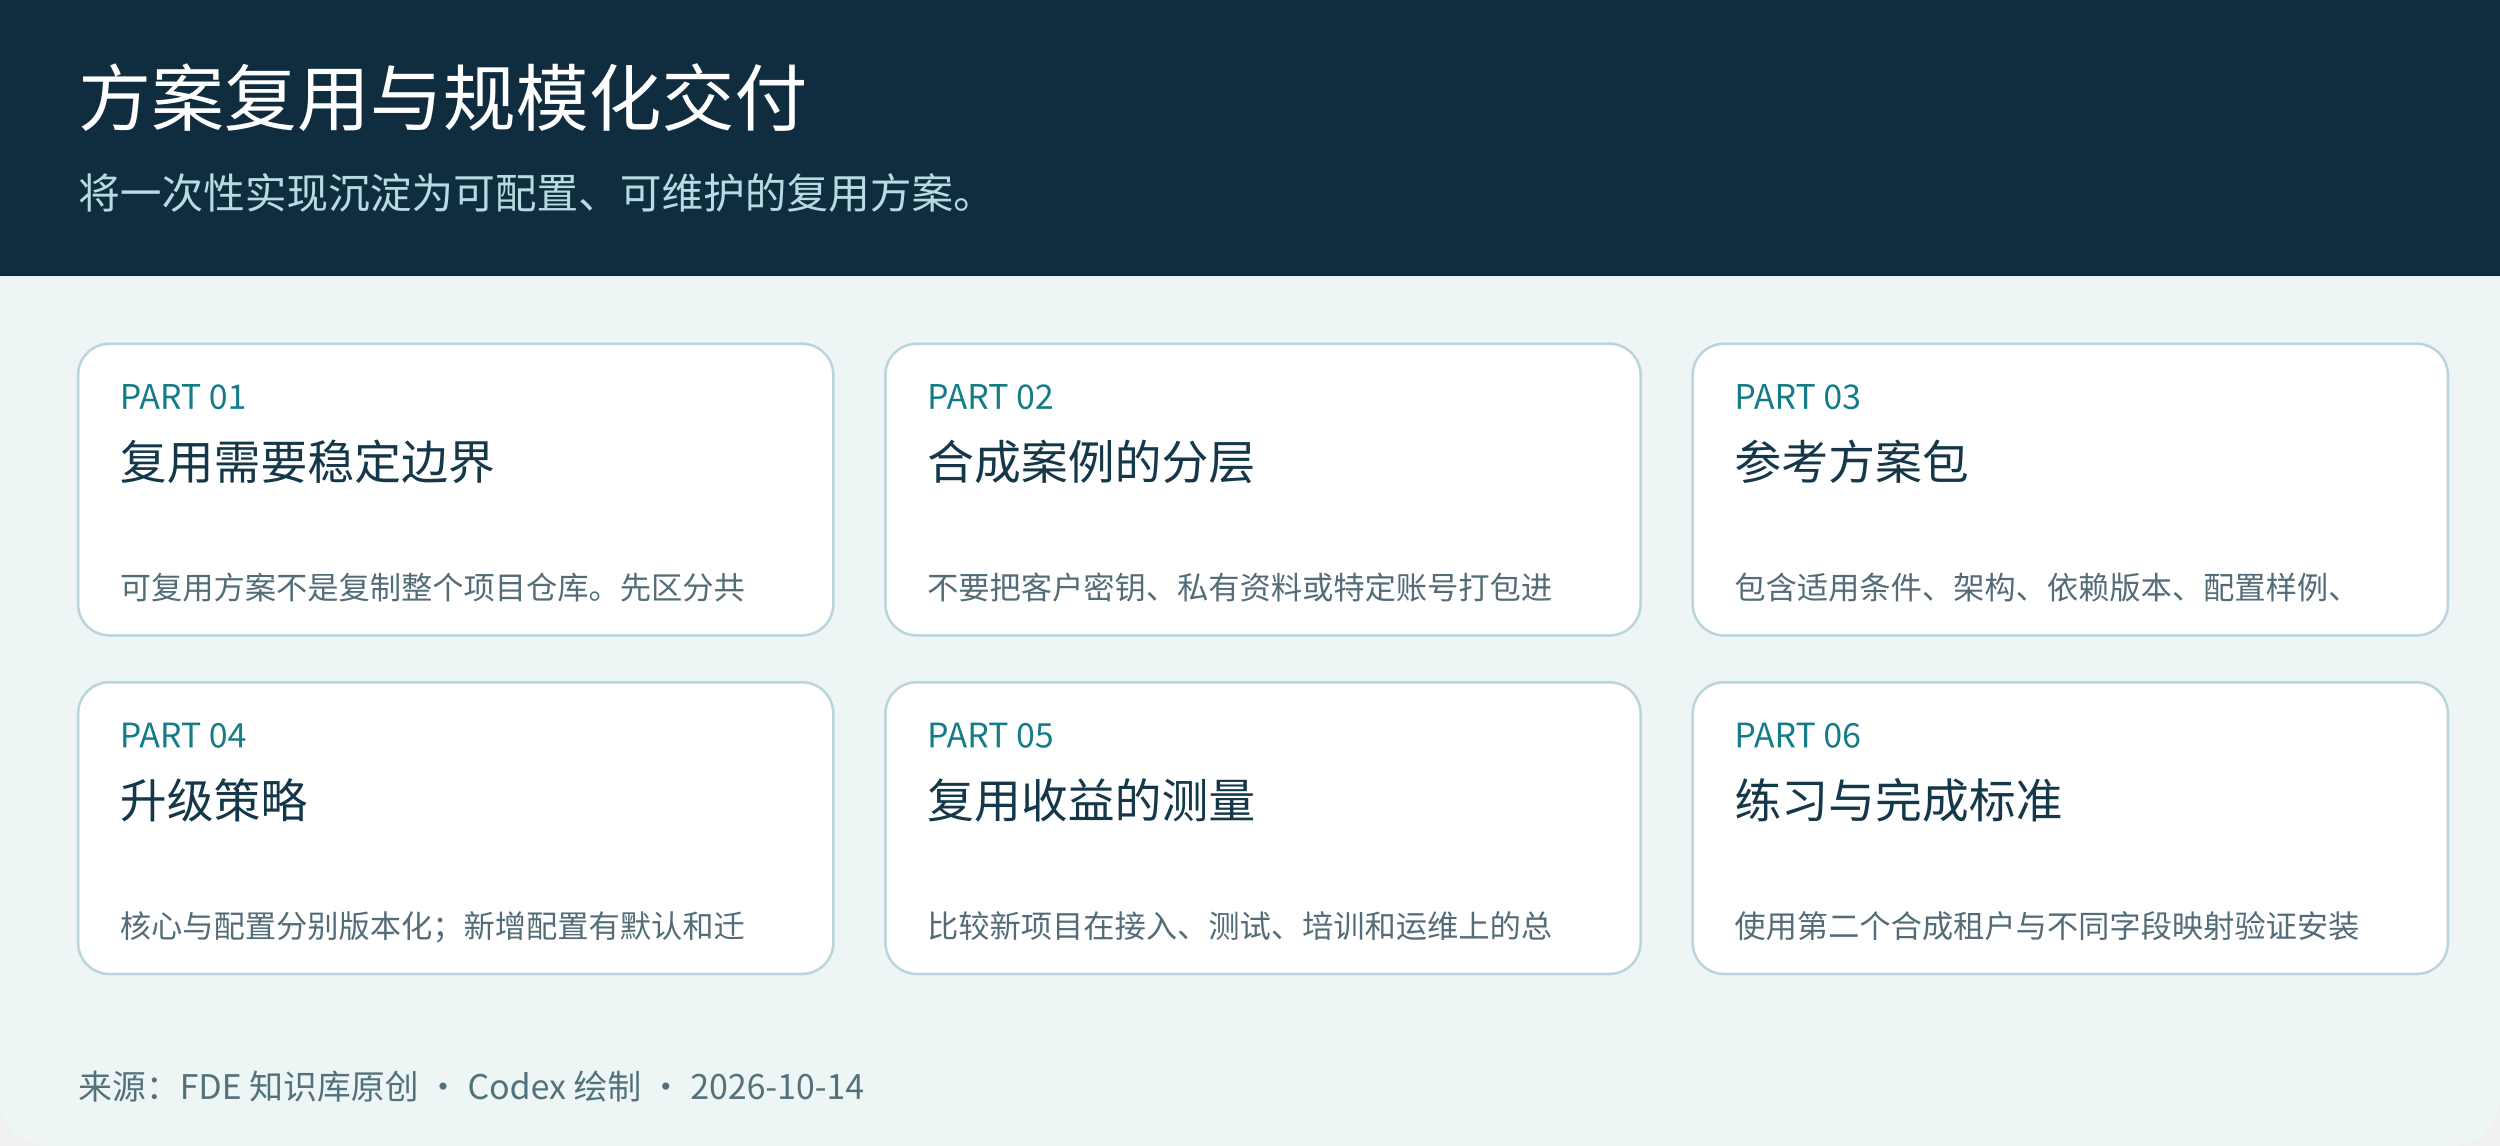
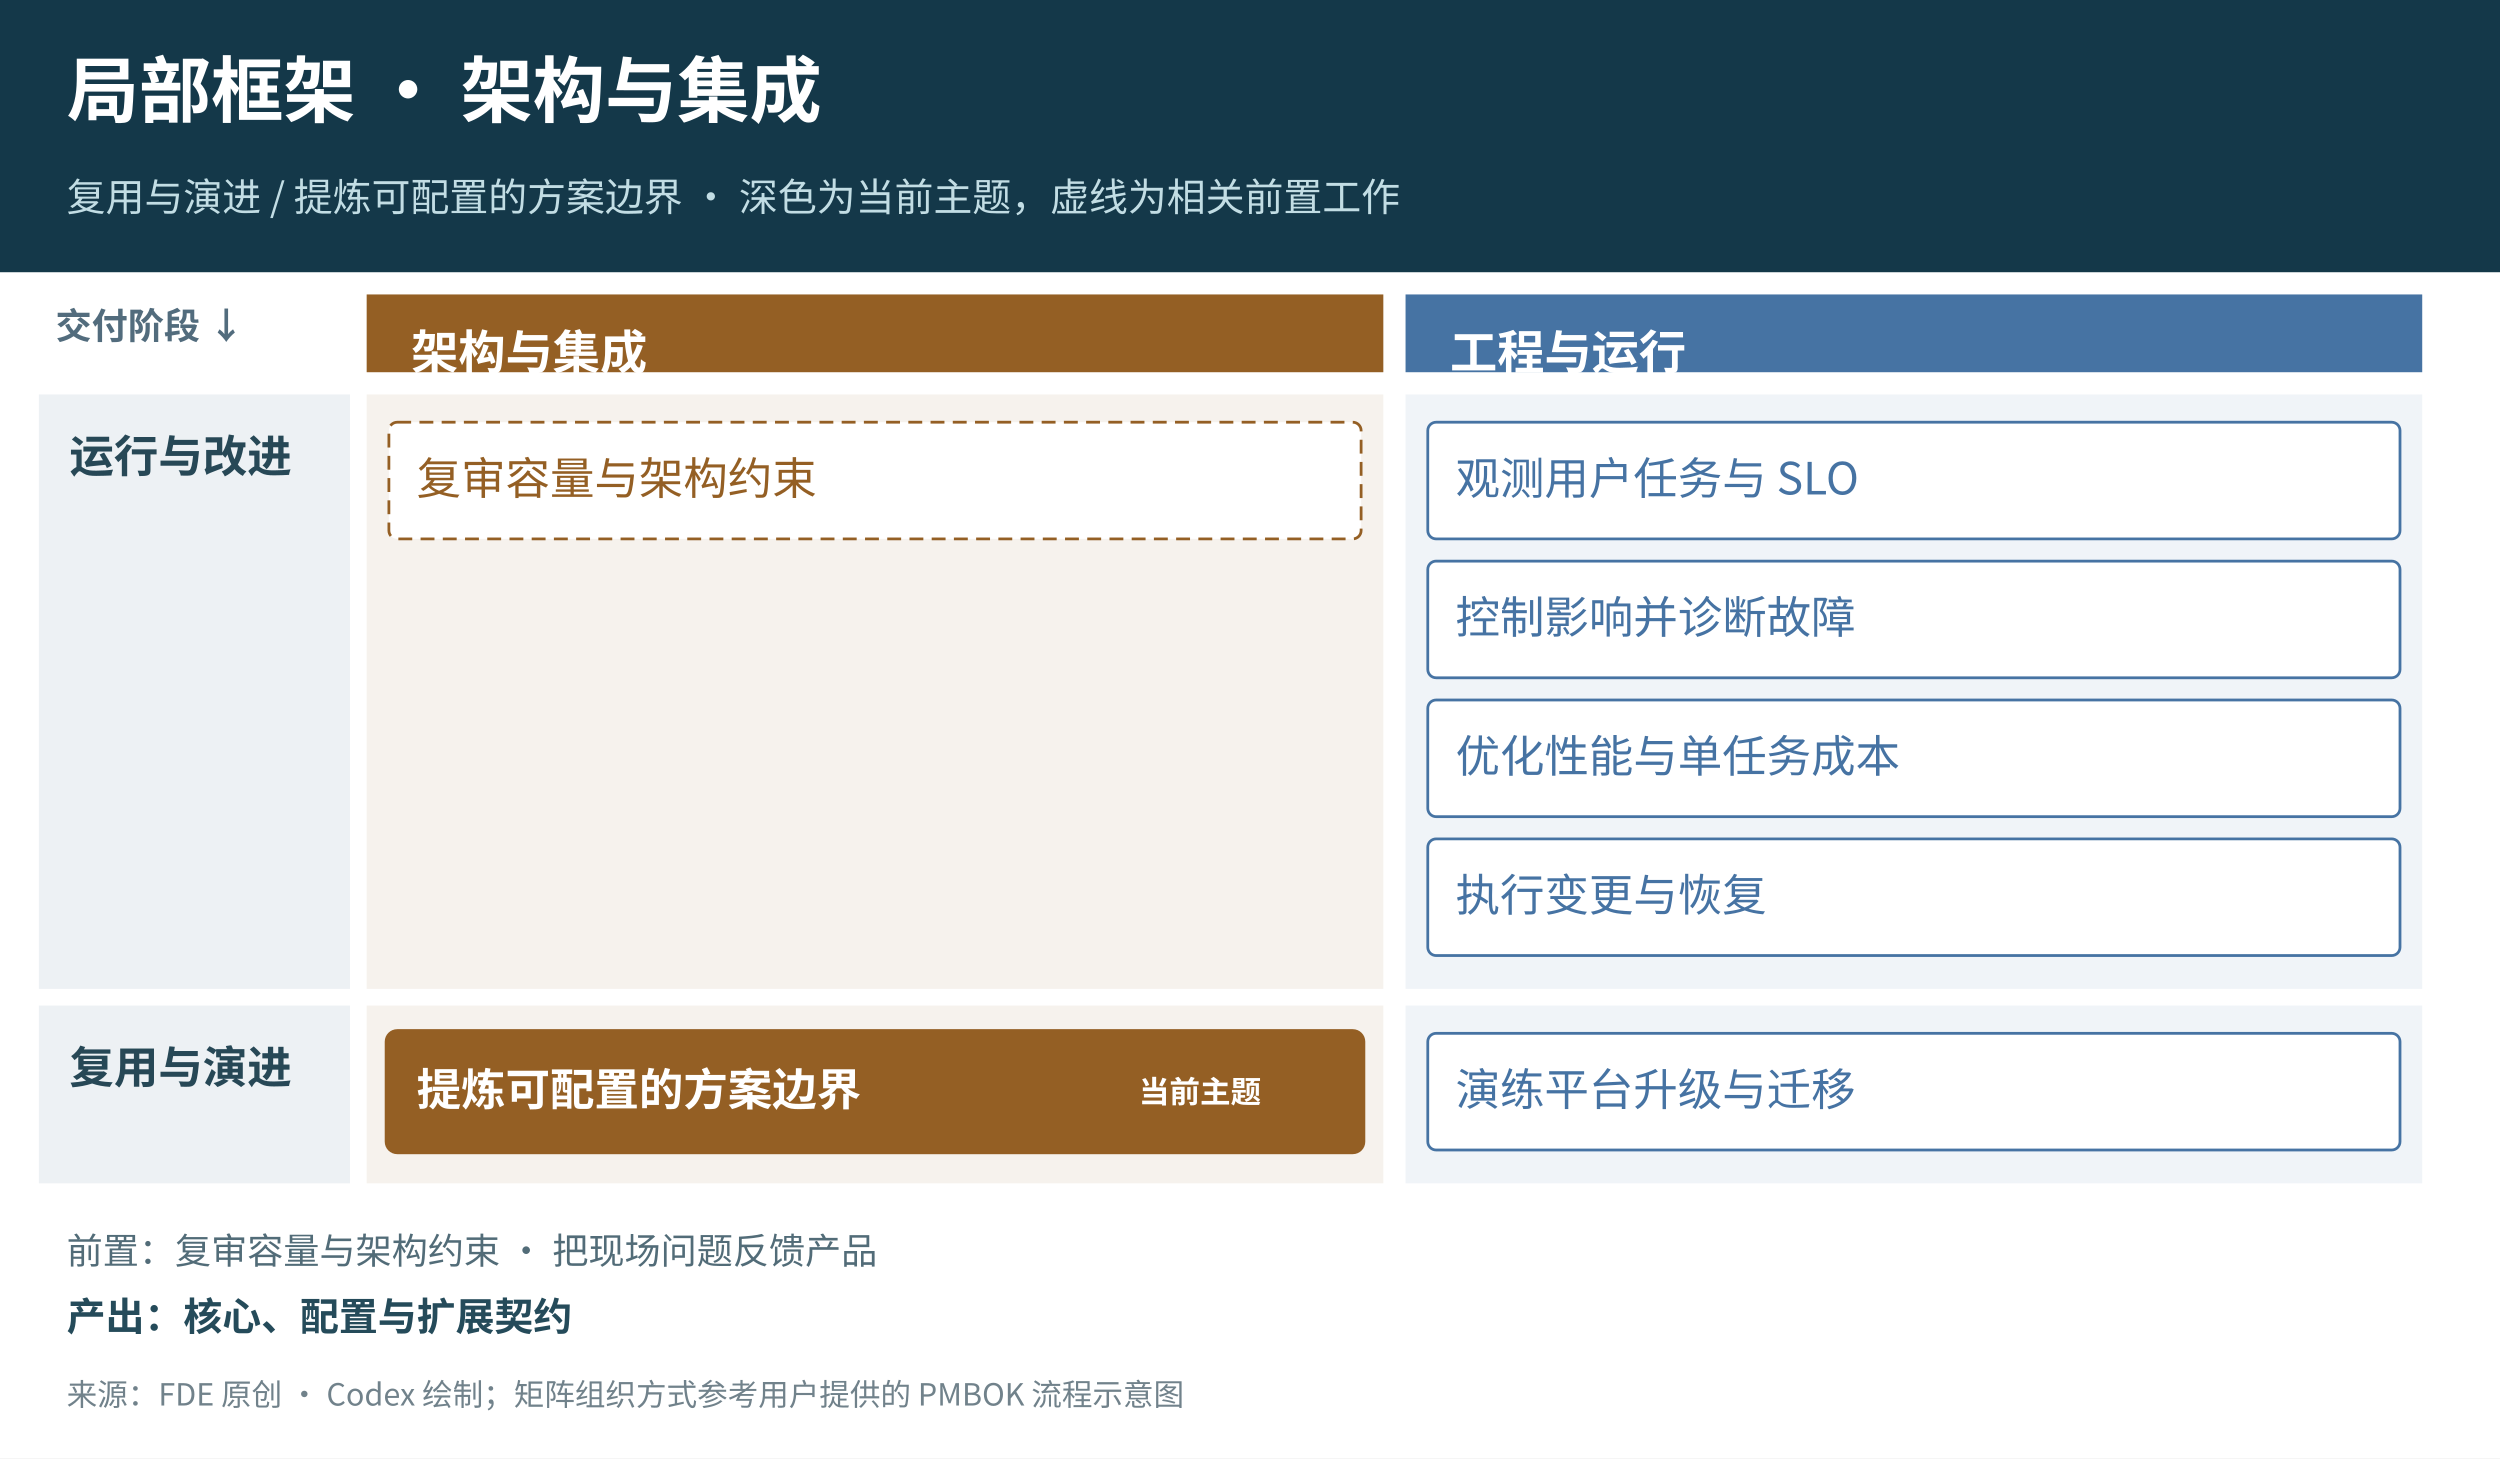
- <svg xmlns="http://www.w3.org/2000/svg" viewBox="0 0 960 440" role="img" aria-labelledby="title desc">
-   <rect width="960" height="440" rx="18" fill="#edf5f5" />
-   <path d="M0 0 H960 V106 H0" fill="#102d40" />
+ <svg xmlns="http://www.w3.org/2000/svg" viewBox="0 0 900 525" role="img" aria-labelledby="title desc">
+   <rect width="900" height="525" fill="#fff" />
  <g font-family="PingFang SC,Microsoft YaHei,Noto Sans CJK SC,sans-serif">
-     <text x="30" y="48" font-size="28" fill="#fff">方案复用与规模化交付</text>
-     <text x="30" y="80" font-size="16" fill="#b5dce0">将一次性实现沉淀为可配置、可维护的复用方案。</text>
-     <a href="/docs/reusable-solutions/#%E5%A4%8D%E7%94%A8%E9%9C%80%E8%A6%81%E7%A8%B3%E5%AE%9A%E8%BE%B9%E7%95%8C">
-       <g>
-         <rect x="30" y="132" width="290" height="112" rx="12" fill="#fff" stroke="#b9d4dc" />
-         <text x="46" y="157" font-size="13" fill="#147c87">PART 01</text>
-         <text x="46" y="184" font-size="18" fill="#14384a">复用需要稳定边界</text>
-         <text x="46" y="206" font-size="18" fill="#14384a" />
-         <text x="46" y="230" font-size="12" fill="#536c78">可复用方案不是复制整个项目仓库。先区分共</text>
+     <rect width="900" height="98" fill="#143849" />
+     <text x="24" y="42" font-size="26" fill="#fff" font-weight="700">局部框架 · 架构与集成</text>
+     <text x="24" y="76" font-size="14" fill="#c2dde4" font-weight="400">复用与演进 / 提炼可配置的方案边界 · 深色为当前主题，虚线为相关前置工作</text>
+     <text x="20" y="122" font-size="13" fill="#526c7d" font-weight="600">交付阶段 ↓</text>
+     <rect x="132" y="106" width="366" height="28" fill="#945f24" />
+     <text x="148" y="133" font-size="17" fill="white" font-weight="650">架构与集成</text>
+     <rect x="506" y="106" width="366" height="28" fill="#4673a3" />
+     <text x="522" y="133" font-size="17" fill="white" font-weight="650">工程与运行</text>
+     <rect x="14" y="142" width="112" height="214" fill="#edf1f4" />
+     <text x="25" y="170" font-size="16" fill="#274856" font-weight="650">运行与改进</text>
+     <rect x="132" y="142" width="366" height="214" fill="#f6f2ed" />
+     <a href="/docs/solution-architecture/#context-architecture-review" aria-label="复审容量与架构约束">
+       <g data-process="architecture-review" data-current="false">
+         <rect x="140" y="152" width="350" height="42" rx="3" fill="#fff" stroke="#945f24" stroke-width="1" stroke-dasharray="5 3" />
+         <text x="150" y="178" font-size="16" fill="#945f24" font-weight="500">复审容量与架构约束</text>
      </g>
    </a>
-     <a href="/docs/reusable-solutions/#%E5%90%88%E6%88%90%E6%A1%88%E4%BE%8B%E7%9A%84%E5%88%86%E5%B1%82">
-       <g>
-         <rect x="340" y="132" width="290" height="112" rx="12" fill="#fff" stroke="#b9d4dc" />
-         <text x="356" y="157" font-size="13" fill="#147c87">PART 02</text>
-         <text x="356" y="184" font-size="18" fill="#14384a">合成案例的分层</text>
-         <text x="356" y="206" font-size="18" fill="#14384a" />
-         <text x="356" y="230" font-size="12" fill="#536c78">不要把客户密钥、私有资料或特定账号打包进</text>
+     <rect x="506" y="142" width="366" height="214" fill="#f0f4f8" />
+     <a href="/docs/observability/#context-slo" aria-label="观测用户任务与 SLO">
+       <g data-process="slo" data-current="false">
+         <rect x="514" y="152" width="350" height="42" rx="3" fill="#fff" stroke="#4673a3" stroke-width="1" />
+         <text x="524" y="178" font-size="16" fill="#4673a3" font-weight="500">观测用户任务与 SLO</text>
      </g>
    </a>
-     <a href="/docs/reusable-solutions/#%E5%8F%82%E8%80%83%E6%96%B9%E6%A1%88%E5%8C%85">
-       <g>
-         <rect x="650" y="132" width="290" height="112" rx="12" fill="#fff" stroke="#b9d4dc" />
-         <text x="666" y="157" font-size="13" fill="#147c87">PART 03</text>
-         <text x="666" y="184" font-size="18" fill="#14384a">参考方案包</text>
-         <text x="666" y="206" font-size="18" fill="#14384a" />
-         <text x="666" y="230" font-size="12" fill="#536c78">包含适用条件、架构、依赖版本、配置样例、</text>
+     <a href="/docs/troubleshooting-method/#context-incident" aria-label="控制影响并诊断故障">
+       <g data-process="incident" data-current="false">
+         <rect x="514" y="202" width="350" height="42" rx="3" fill="#fff" stroke="#4673a3" stroke-width="1" />
+         <text x="524" y="228" font-size="16" fill="#4673a3" font-weight="500">控制影响并诊断故障</text>
      </g>
    </a>
-     <a href="/docs/reusable-solutions/#%E5%8D%87%E7%BA%A7%E7%AD%96%E7%95%A5">
-       <g>
-         <rect x="30" y="262" width="290" height="112" rx="12" fill="#fff" stroke="#b9d4dc" />
-         <text x="46" y="287" font-size="13" fill="#147c87">PART 04</text>
-         <text x="46" y="314" font-size="18" fill="#14384a">升级策略</text>
-         <text x="46" y="336" font-size="18" fill="#14384a" />
-         <text x="46" y="360" font-size="12" fill="#536c78">核心与配置分别版本化；新增配置有默认和迁</text>
+     <a href="/docs/performance-cost/#context-cost-performance" aria-label="优化性能与单任务成本">
+       <g data-process="cost-performance" data-current="false">
+         <rect x="514" y="252" width="350" height="42" rx="3" fill="#fff" stroke="#4673a3" stroke-width="1" />
+         <text x="524" y="278" font-size="16" fill="#4673a3" font-weight="500">优化性能与单任务成本</text>
      </g>
    </a>
-     <a href="/docs/reusable-solutions/#%E5%A4%8D%E7%94%A8%E6%94%B6%E7%9B%8A%E7%9A%84%E6%B5%8B%E9%87%8F">
-       <g>
-         <rect x="340" y="262" width="290" height="112" rx="12" fill="#fff" stroke="#b9d4dc" />
-         <text x="356" y="287" font-size="13" fill="#147c87">PART 05</text>
-         <text x="356" y="314" font-size="18" fill="#14384a">复用收益的测量</text>
-         <text x="356" y="336" font-size="18" fill="#14384a" />
-         <text x="356" y="360" font-size="12" fill="#536c78">比较新项目在接入、测试、培训和运维上的总</text>
+     <a href="/docs/operations-and-change/#context-operations" aria-label="执行变更与恢复">
+       <g data-process="operations" data-current="false">
+         <rect x="514" y="302" width="350" height="42" rx="3" fill="#fff" stroke="#4673a3" stroke-width="1" />
+         <text x="524" y="328" font-size="16" fill="#4673a3" font-weight="500">执行变更与恢复</text>
      </g>
    </a>
-     <a href="/docs/reusable-solutions/#%E7%BB%83%E4%B9%A0%E4%B8%8E%E5%AE%8C%E6%88%90%E6%A0%87%E5%87%86">
-       <g>
-         <rect x="650" y="262" width="290" height="112" rx="12" fill="#fff" stroke="#b9d4dc" />
-         <text x="666" y="287" font-size="13" fill="#147c87">PART 06</text>
-         <text x="666" y="314" font-size="18" fill="#14384a">练习与完成标准</text>
-         <text x="666" y="336" font-size="18" fill="#14384a" />
-         <text x="666" y="360" font-size="12" fill="#536c78">使用第二个合成租户与不同字段映射验证安装</text>
+     <rect x="14" y="362" width="112" height="64" fill="#edf1f4" />
+     <text x="25" y="390" font-size="16" fill="#274856" font-weight="650">复用与演进</text>
+     <rect x="132" y="362" width="366" height="64" fill="#f6f2ed" />
+     <a href="/docs/reusable-solutions/#context-reuse-boundary" aria-label="提炼可配置的方案边界">
+       <g data-process="reuse-boundary" data-current="true">
+         <rect x="140" y="372" width="350" height="42" rx="3" fill="#945f24" stroke="#945f24" stroke-width="3" />
+         <text x="150" y="398" font-size="16" fill="#fff" font-weight="700">提炼可配置的方案边界</text>
+         <text x="410" y="397" font-size="11" fill="#fff" font-weight="700">当前主题</text>
      </g>
    </a>
-     <text x="30" y="422" font-size="13" fill="#53717b">来源：FDE 知识库原创 · Codex 绘制 · 2026-10-14</text>
+     <rect x="506" y="362" width="366" height="64" fill="#f0f4f8" />
+     <a href="/docs/deployment-platform/#context-platform-upgrade" aria-label="演练平台升级与迁移">
+       <g data-process="platform-upgrade" data-current="false">
+         <rect x="514" y="372" width="350" height="42" rx="3" fill="#fff" stroke="#4673a3" stroke-width="1" />
+         <text x="524" y="398" font-size="16" fill="#4673a3" font-weight="500">演练平台升级与迁移</text>
+       </g>
+     </a>
+     <text x="24" y="455" font-size="13" fill="#526c78" font-weight="400">前置：复审容量与架构约束 · 把现场问题反馈产品</text>
+     <text x="24" y="479" font-size="14" fill="#254b5a" font-weight="650">产出：核心、配置与扩展契约</text>
+     <text x="24" y="506" font-size="11" fill="#71828b" font-weight="400">来源：FDE 原创 · Codex 绘制；矩阵组织方式参考用户提供的 PMBOK 流程示意图</text>
  </g>
</svg>
